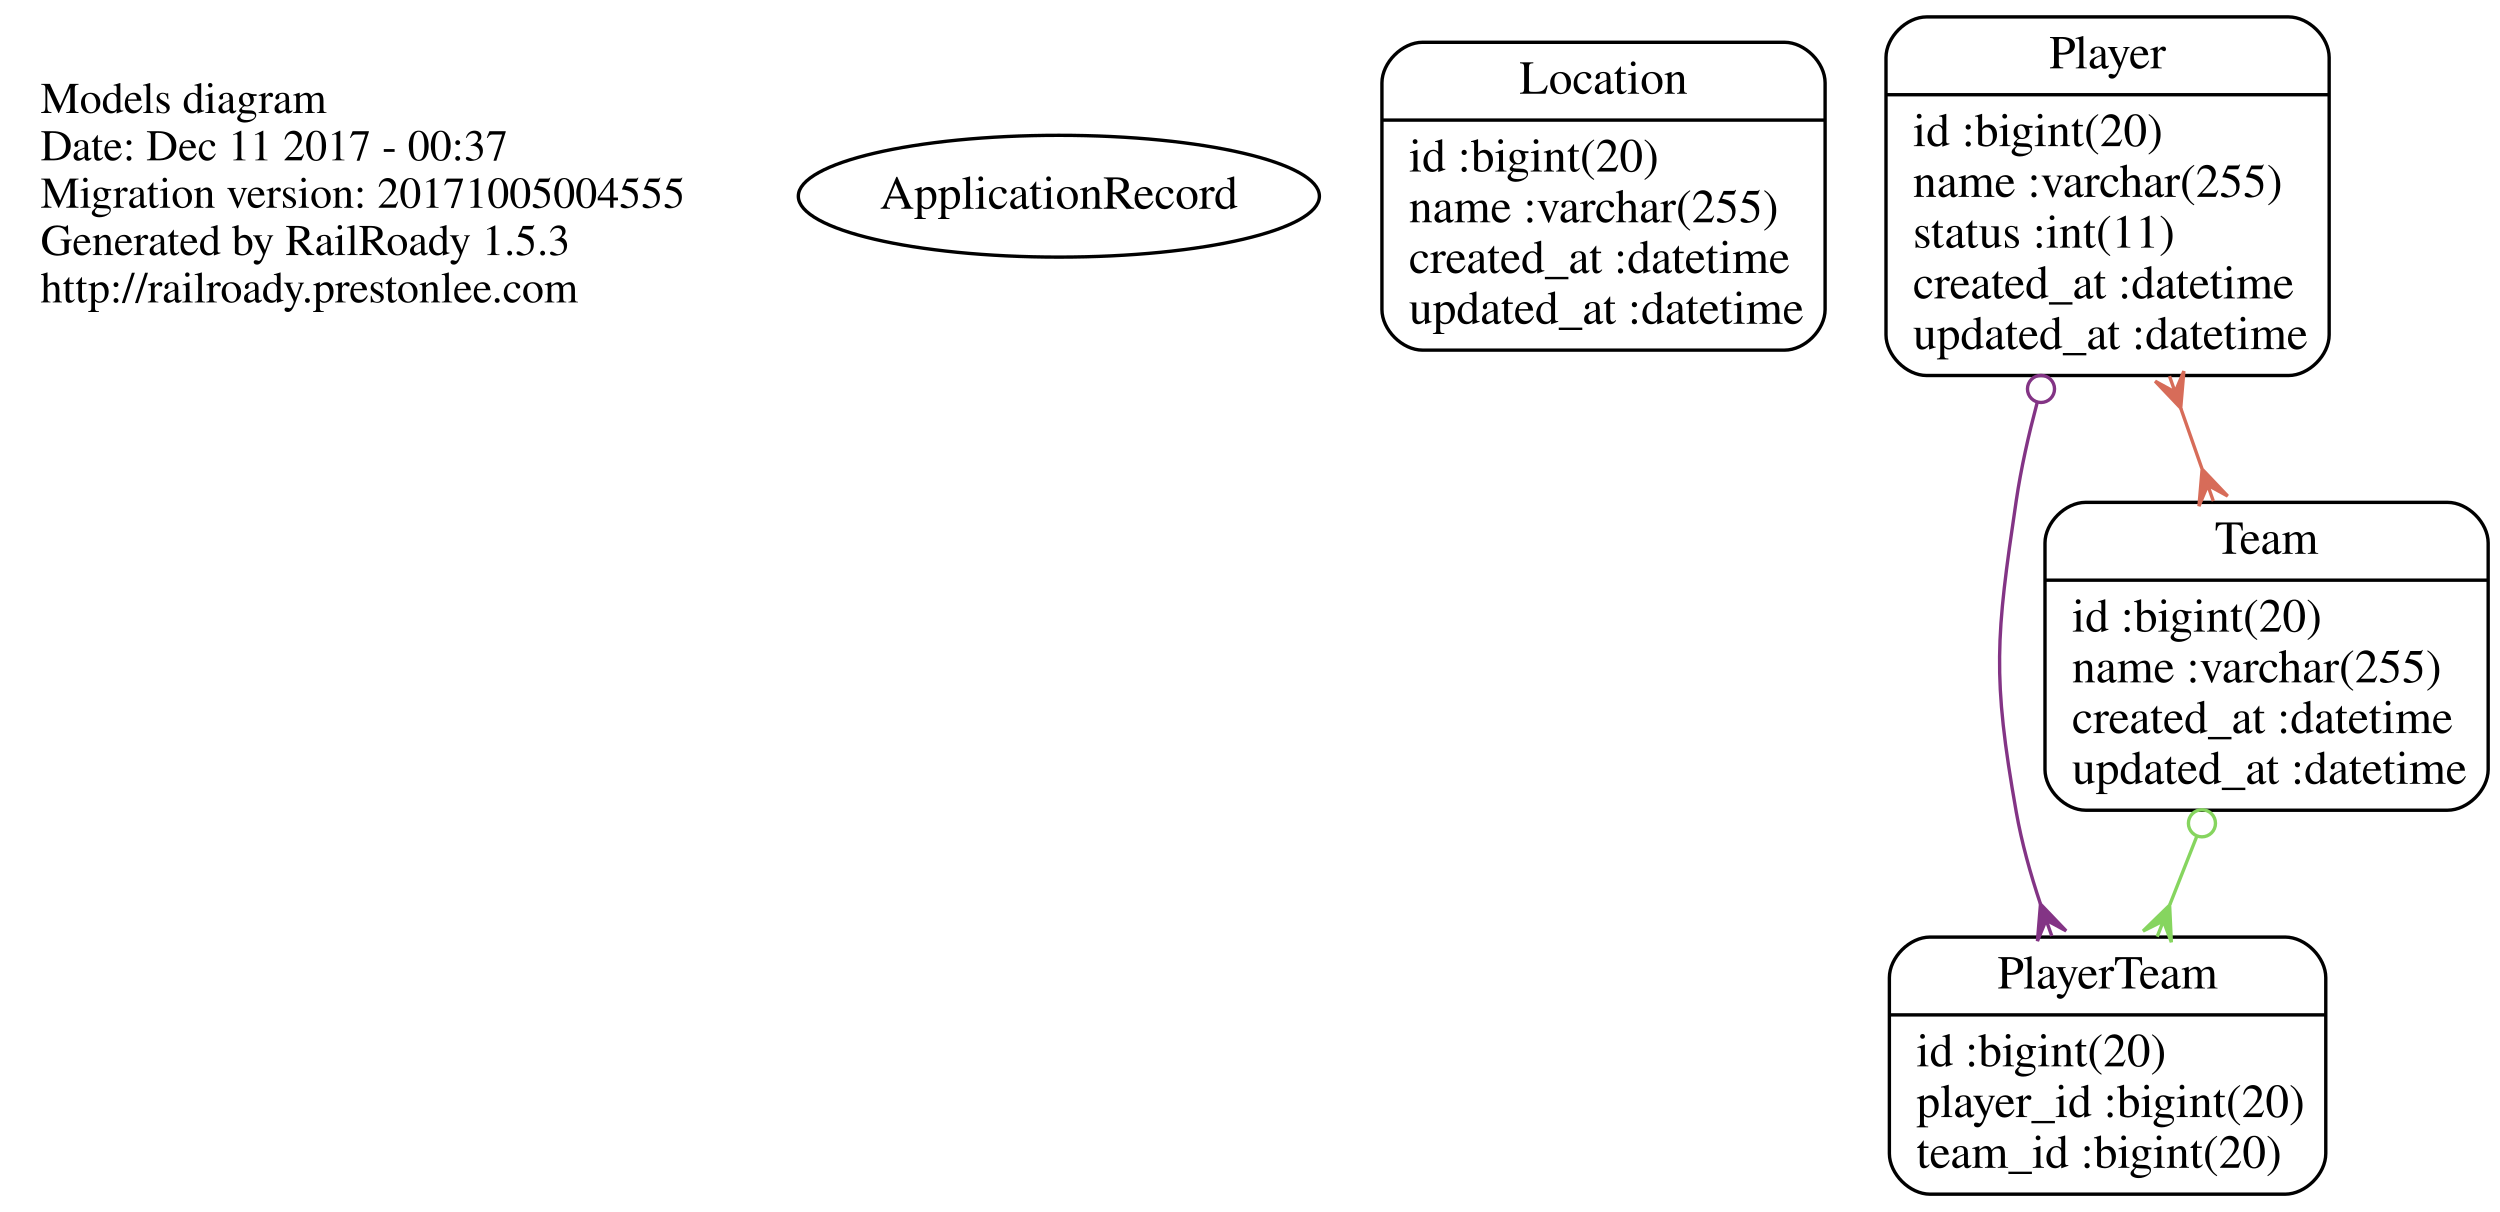
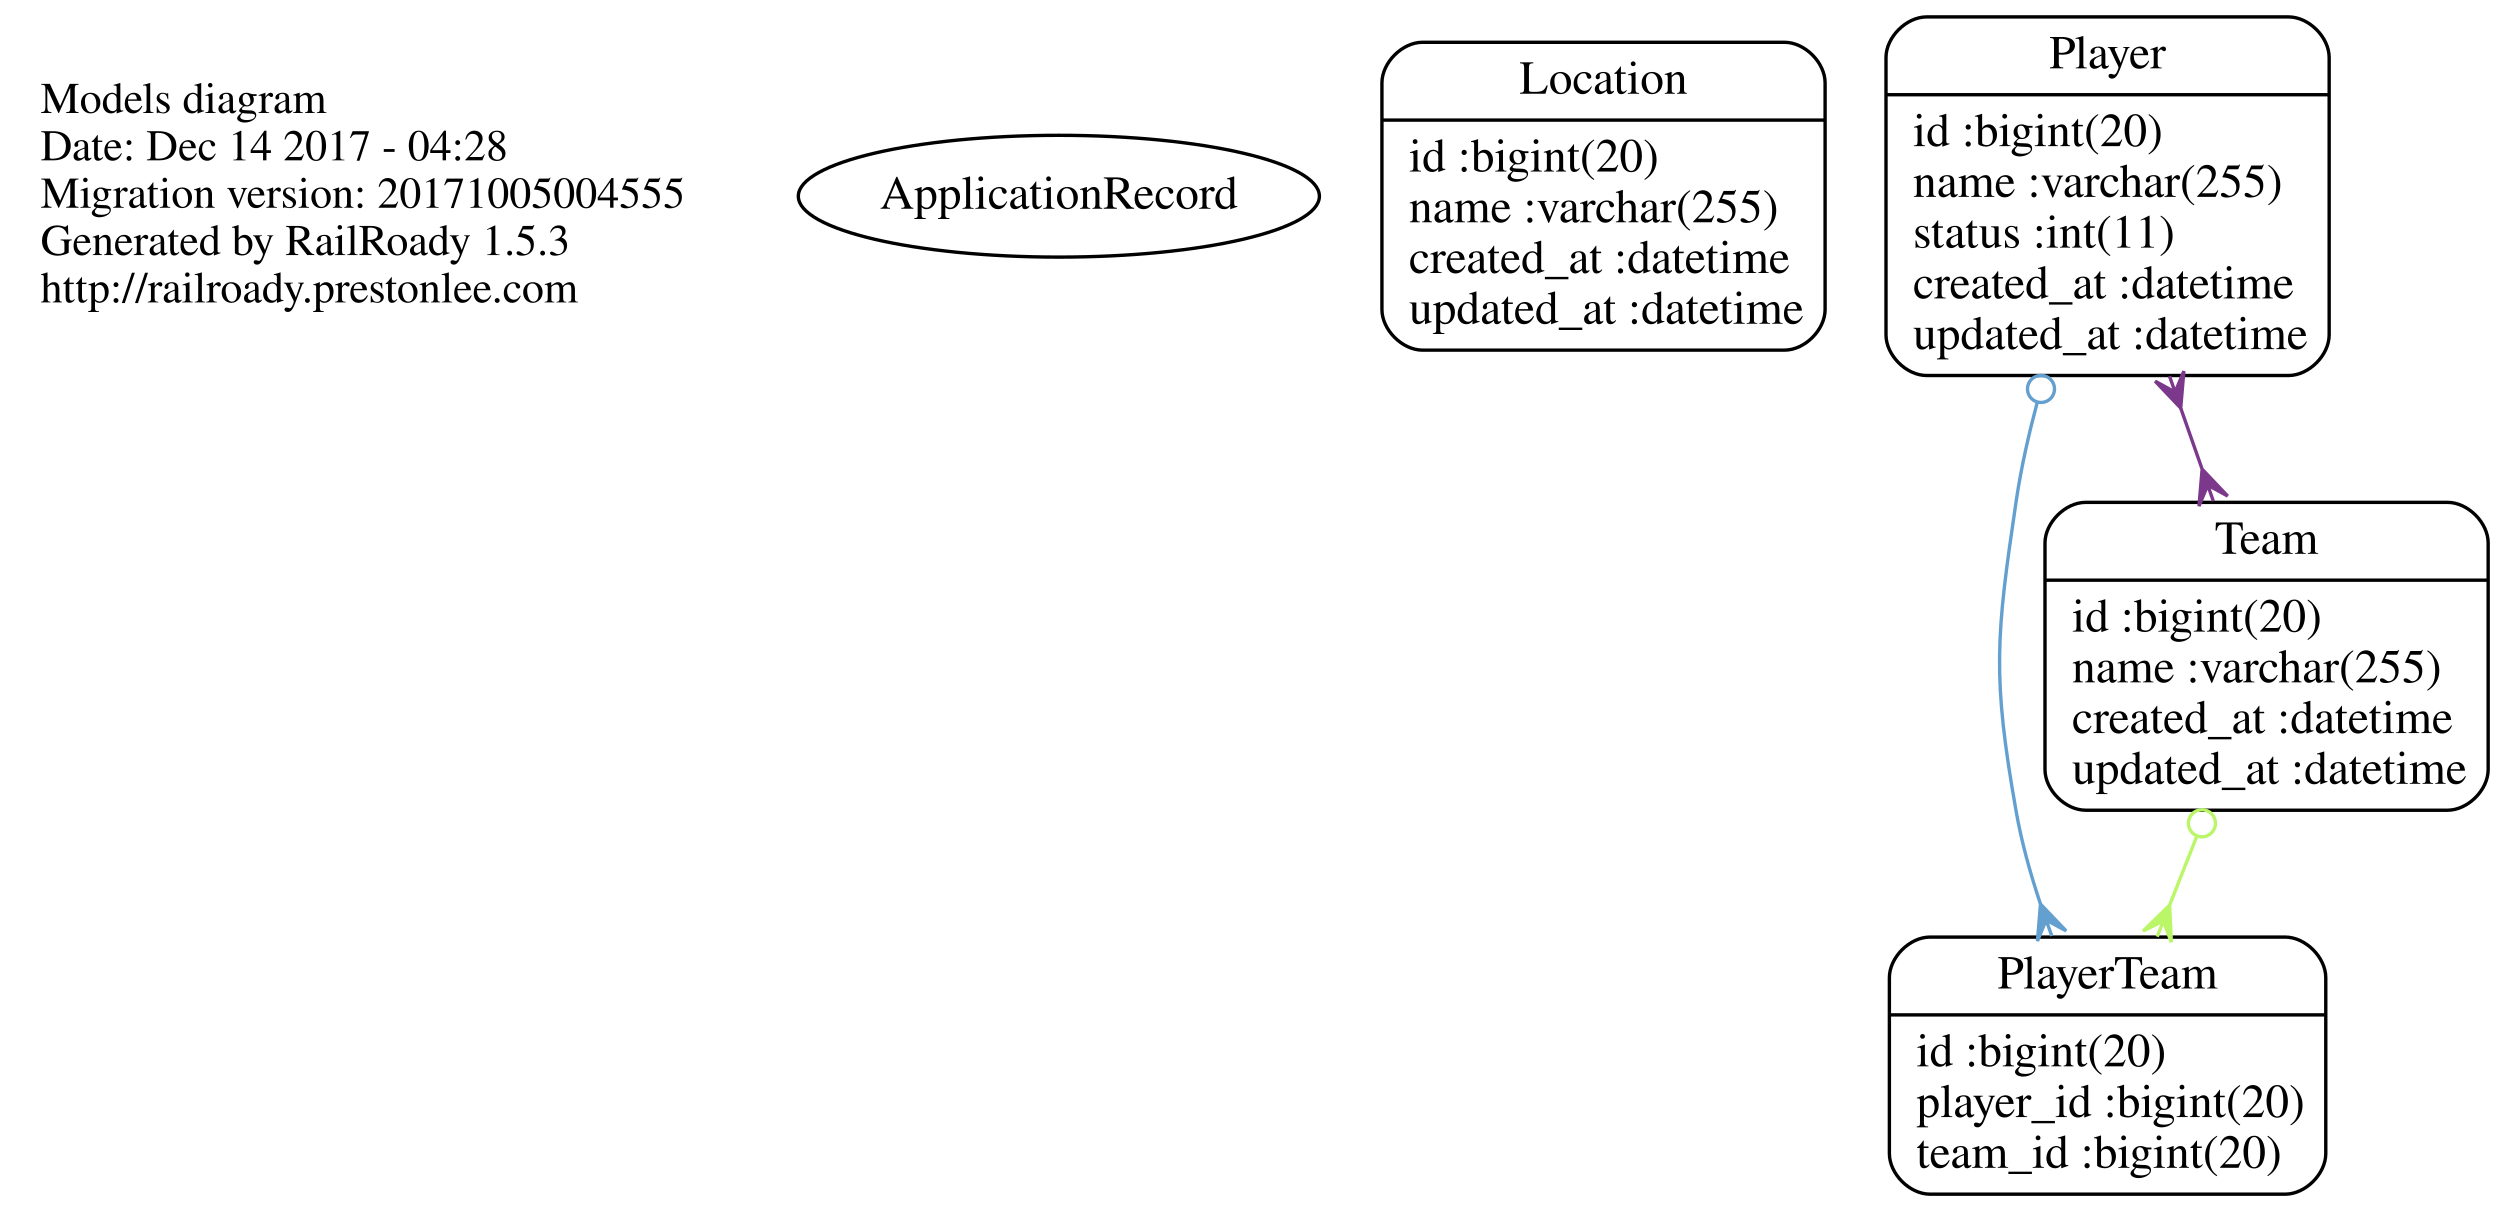
<svg xmlns="http://www.w3.org/2000/svg" width="739pt" height="358pt" viewBox="0.00 0.00 739.00 358.00">
  <g id="graph0" class="graph" transform="scale(1 1) rotate(0) translate(4 354)">
    <polygon fill="none" stroke="none" points="-4,4 -4,-354 735,-354 735,4 -4,4" />
    <g id="node1" class="node">
      <text text-anchor="start" x="8" y="-320.6" font-family="Times,serif" font-size="13.00">Models diagram</text>
-       <text text-anchor="start" x="8" y="-306.6" font-family="Times,serif" font-size="13.00">Date: Dec 11 2017 - 00:37</text>
+       <text text-anchor="start" x="8" y="-306.6" font-family="Times,serif" font-size="13.00">Date: Dec 14 2017 - 04:28</text>
      <text text-anchor="start" x="8" y="-292.6" font-family="Times,serif" font-size="13.00">Migration version: 20171005004555</text>
      <text text-anchor="start" x="8" y="-278.6" font-family="Times,serif" font-size="13.00">Generated by RailRoady 1.5.3</text>
      <text text-anchor="start" x="8" y="-264.6" font-family="Times,serif" font-size="13.00">http://railroady.prestonlee.com</text>
    </g>
    <g id="node2" class="node">
      <ellipse fill="none" stroke="black" cx="309" cy="-296" rx="77.015" ry="18" />
      <text text-anchor="middle" x="309" y="-292.3" font-family="Times,serif" font-size="14.00">ApplicationRecord</text>
    </g>
    <g id="node3" class="node">
      <path fill="none" stroke="black" d="M416.5,-250.5C416.5,-250.5 523.5,-250.5 523.5,-250.5 529.5,-250.5 535.5,-256.5 535.5,-262.5 535.5,-262.5 535.5,-329.5 535.5,-329.5 535.5,-335.5 529.5,-341.5 523.5,-341.5 523.5,-341.5 416.5,-341.5 416.5,-341.5 410.5,-341.5 404.5,-335.5 404.5,-329.5 404.5,-329.5 404.5,-262.5 404.5,-262.5 404.5,-256.5 410.5,-250.5 416.5,-250.5" />
      <text text-anchor="middle" x="470" y="-326.3" font-family="Times,serif" font-size="14.00">Location</text>
      <polyline fill="none" stroke="black" points="404.5,-318.5 535.5,-318.5 " />
      <text text-anchor="start" x="412.5" y="-303.3" font-family="Times,serif" font-size="14.00">id :bigint(20)</text>
      <text text-anchor="start" x="412.5" y="-288.3" font-family="Times,serif" font-size="14.00">name :varchar(255)</text>
      <text text-anchor="start" x="412.5" y="-273.3" font-family="Times,serif" font-size="14.00">created_at :datetime</text>
      <text text-anchor="start" x="412.5" y="-258.3" font-family="Times,serif" font-size="14.00">updated_at :datetime</text>
    </g>
    <g id="node4" class="node">
      <path fill="none" stroke="black" d="M565.5,-243C565.5,-243 672.5,-243 672.5,-243 678.5,-243 684.5,-249 684.5,-255 684.5,-255 684.5,-337 684.5,-337 684.5,-343 678.5,-349 672.5,-349 672.5,-349 565.5,-349 565.5,-349 559.5,-349 553.5,-343 553.5,-337 553.5,-337 553.5,-255 553.5,-255 553.5,-249 559.5,-243 565.5,-243" />
      <text text-anchor="middle" x="619" y="-333.8" font-family="Times,serif" font-size="14.00">Player</text>
      <polyline fill="none" stroke="black" points="553.5,-326 684.5,-326 " />
      <text text-anchor="start" x="561.5" y="-310.8" font-family="Times,serif" font-size="14.00">id :bigint(20)</text>
      <text text-anchor="start" x="561.5" y="-295.8" font-family="Times,serif" font-size="14.00">name :varchar(255)</text>
      <text text-anchor="start" x="561.5" y="-280.8" font-family="Times,serif" font-size="14.00">status :int(11)</text>
      <text text-anchor="start" x="561.5" y="-265.8" font-family="Times,serif" font-size="14.00">created_at :datetime</text>
      <text text-anchor="start" x="561.5" y="-250.8" font-family="Times,serif" font-size="14.00">updated_at :datetime</text>
    </g>
    <g id="node5" class="node">
      <path fill="none" stroke="black" d="M566.5,-1C566.5,-1 671.5,-1 671.5,-1 677.5,-1 683.5,-7 683.5,-13 683.5,-13 683.5,-65 683.5,-65 683.5,-71 677.5,-77 671.5,-77 671.5,-77 566.5,-77 566.5,-77 560.5,-77 554.5,-71 554.5,-65 554.5,-65 554.5,-13 554.5,-13 554.5,-7 560.5,-1 566.5,-1" />
      <text text-anchor="middle" x="619" y="-61.8" font-family="Times,serif" font-size="14.00">PlayerTeam</text>
      <polyline fill="none" stroke="black" points="554.5,-54 683.5,-54 " />
      <text text-anchor="start" x="562.5" y="-38.8" font-family="Times,serif" font-size="14.00">id :bigint(20)</text>
      <text text-anchor="start" x="562.5" y="-23.8" font-family="Times,serif" font-size="14.00">player_id :bigint(20)</text>
      <text text-anchor="start" x="562.5" y="-8.8" font-family="Times,serif" font-size="14.00">team_id :bigint(20)</text>
    </g>
    <g id="edge1" class="edge">
-       <path fill="none" stroke="#833485" d="M598.173,-234.925C595.613,-225.355 593.407,-215.483 592,-206 586,-165.554 584.884,-154.265 592,-114 593.591,-105 596.191,-95.656 599.165,-86.761" />
-       <ellipse fill="none" stroke="#833485" cx="599.32" cy="-239.026" rx="4" ry="4" />
-       <polygon fill="#833485" stroke="#833485" points="599.169,-86.749 606.75,-78.826 600.839,-82.036 602.509,-77.323 602.509,-77.323 602.509,-77.323 600.839,-82.036 598.267,-75.82 599.169,-86.749 599.169,-86.749" />
+       <path fill="none" stroke="#639fcf" d="M598.173,-234.925C595.613,-225.355 593.407,-215.483 592,-206 586,-165.554 584.884,-154.265 592,-114 593.591,-105 596.191,-95.656 599.165,-86.761" />
+       <ellipse fill="none" stroke="#639fcf" cx="599.32" cy="-239.026" rx="4" ry="4" />
+       <polygon fill="#639fcf" stroke="#639fcf" points="599.169,-86.749 606.75,-78.826 600.839,-82.036 602.509,-77.323 602.509,-77.323 602.509,-77.323 600.839,-82.036 598.267,-75.82 599.169,-86.749 599.169,-86.749" />
    </g>
    <g id="node6" class="node">
      <path fill="none" stroke="black" d="M612.5,-114.5C612.5,-114.5 719.5,-114.5 719.5,-114.5 725.5,-114.5 731.5,-120.5 731.5,-126.5 731.5,-126.5 731.5,-193.5 731.5,-193.5 731.5,-199.5 725.5,-205.5 719.5,-205.5 719.5,-205.5 612.5,-205.5 612.5,-205.5 606.5,-205.5 600.5,-199.5 600.5,-193.5 600.5,-193.5 600.5,-126.5 600.5,-126.5 600.5,-120.5 606.5,-114.5 612.5,-114.5" />
      <text text-anchor="middle" x="666" y="-190.3" font-family="Times,serif" font-size="14.00">Team</text>
      <polyline fill="none" stroke="black" points="600.5,-182.5 731.5,-182.5 " />
      <text text-anchor="start" x="608.5" y="-167.3" font-family="Times,serif" font-size="14.00">id :bigint(20)</text>
      <text text-anchor="start" x="608.5" y="-152.3" font-family="Times,serif" font-size="14.00">name :varchar(255)</text>
      <text text-anchor="start" x="608.5" y="-137.3" font-family="Times,serif" font-size="14.00">created_at :datetime</text>
      <text text-anchor="start" x="608.5" y="-122.3" font-family="Times,serif" font-size="14.00">updated_at :datetime</text>
    </g>
    <g id="edge2" class="edge">
-       <path fill="none" stroke="#d76c59" d="M640.653,-233.266C642.728,-227.351 644.821,-221.382 646.869,-215.543" />
-       <polygon fill="#d76c59" stroke="#d76c59" points="640.616,-233.372 633.06,-241.319 638.961,-238.09 637.306,-242.808 637.306,-242.808 637.306,-242.808 638.961,-238.09 641.552,-244.298 640.616,-233.372 640.616,-233.372" />
-       <polygon fill="#d76c59" stroke="#d76c59" points="646.951,-215.31 654.507,-207.363 648.606,-210.592 650.261,-205.873 650.261,-205.873 650.261,-205.873 648.606,-210.592 646.014,-204.384 646.951,-215.31 646.951,-215.31" />
+       <path fill="none" stroke="#7c388a" d="M640.653,-233.266C642.728,-227.351 644.821,-221.382 646.869,-215.543" />
+       <polygon fill="#7c388a" stroke="#7c388a" points="640.616,-233.372 633.06,-241.319 638.961,-238.09 637.306,-242.808 637.306,-242.808 637.306,-242.808 638.961,-238.09 641.552,-244.298 640.616,-233.372 640.616,-233.372" />
+       <polygon fill="#7c388a" stroke="#7c388a" points="646.951,-215.31 654.507,-207.363 648.606,-210.592 650.261,-205.873 650.261,-205.873 650.261,-205.873 648.606,-210.592 646.014,-204.384 646.951,-215.31 646.951,-215.31" />
    </g>
    <g id="edge3" class="edge">
-       <path fill="none" stroke="#86d55f" d="M645.376,-106.783C642.725,-100.07 640.024,-93.231 637.411,-86.615" />
-       <ellipse fill="none" stroke="#86d55f" cx="646.896" cy="-110.63" rx="4" ry="4" />
-       <polygon fill="#86d55f" stroke="#86d55f" points="637.336,-86.424 637.848,-75.47 635.499,-81.774 633.662,-77.123 633.662,-77.123 633.662,-77.123 635.499,-81.774 629.477,-78.776 637.336,-86.424 637.336,-86.424" />
+       <path fill="none" stroke="#baf667" d="M645.376,-106.783C642.725,-100.07 640.024,-93.231 637.411,-86.615" />
+       <ellipse fill="none" stroke="#baf667" cx="646.896" cy="-110.63" rx="4" ry="4" />
+       <polygon fill="#baf667" stroke="#baf667" points="637.336,-86.424 637.848,-75.47 635.499,-81.774 633.662,-77.123 633.662,-77.123 633.662,-77.123 635.499,-81.774 629.477,-78.776 637.336,-86.424 637.336,-86.424" />
    </g>
  </g>
</svg>
